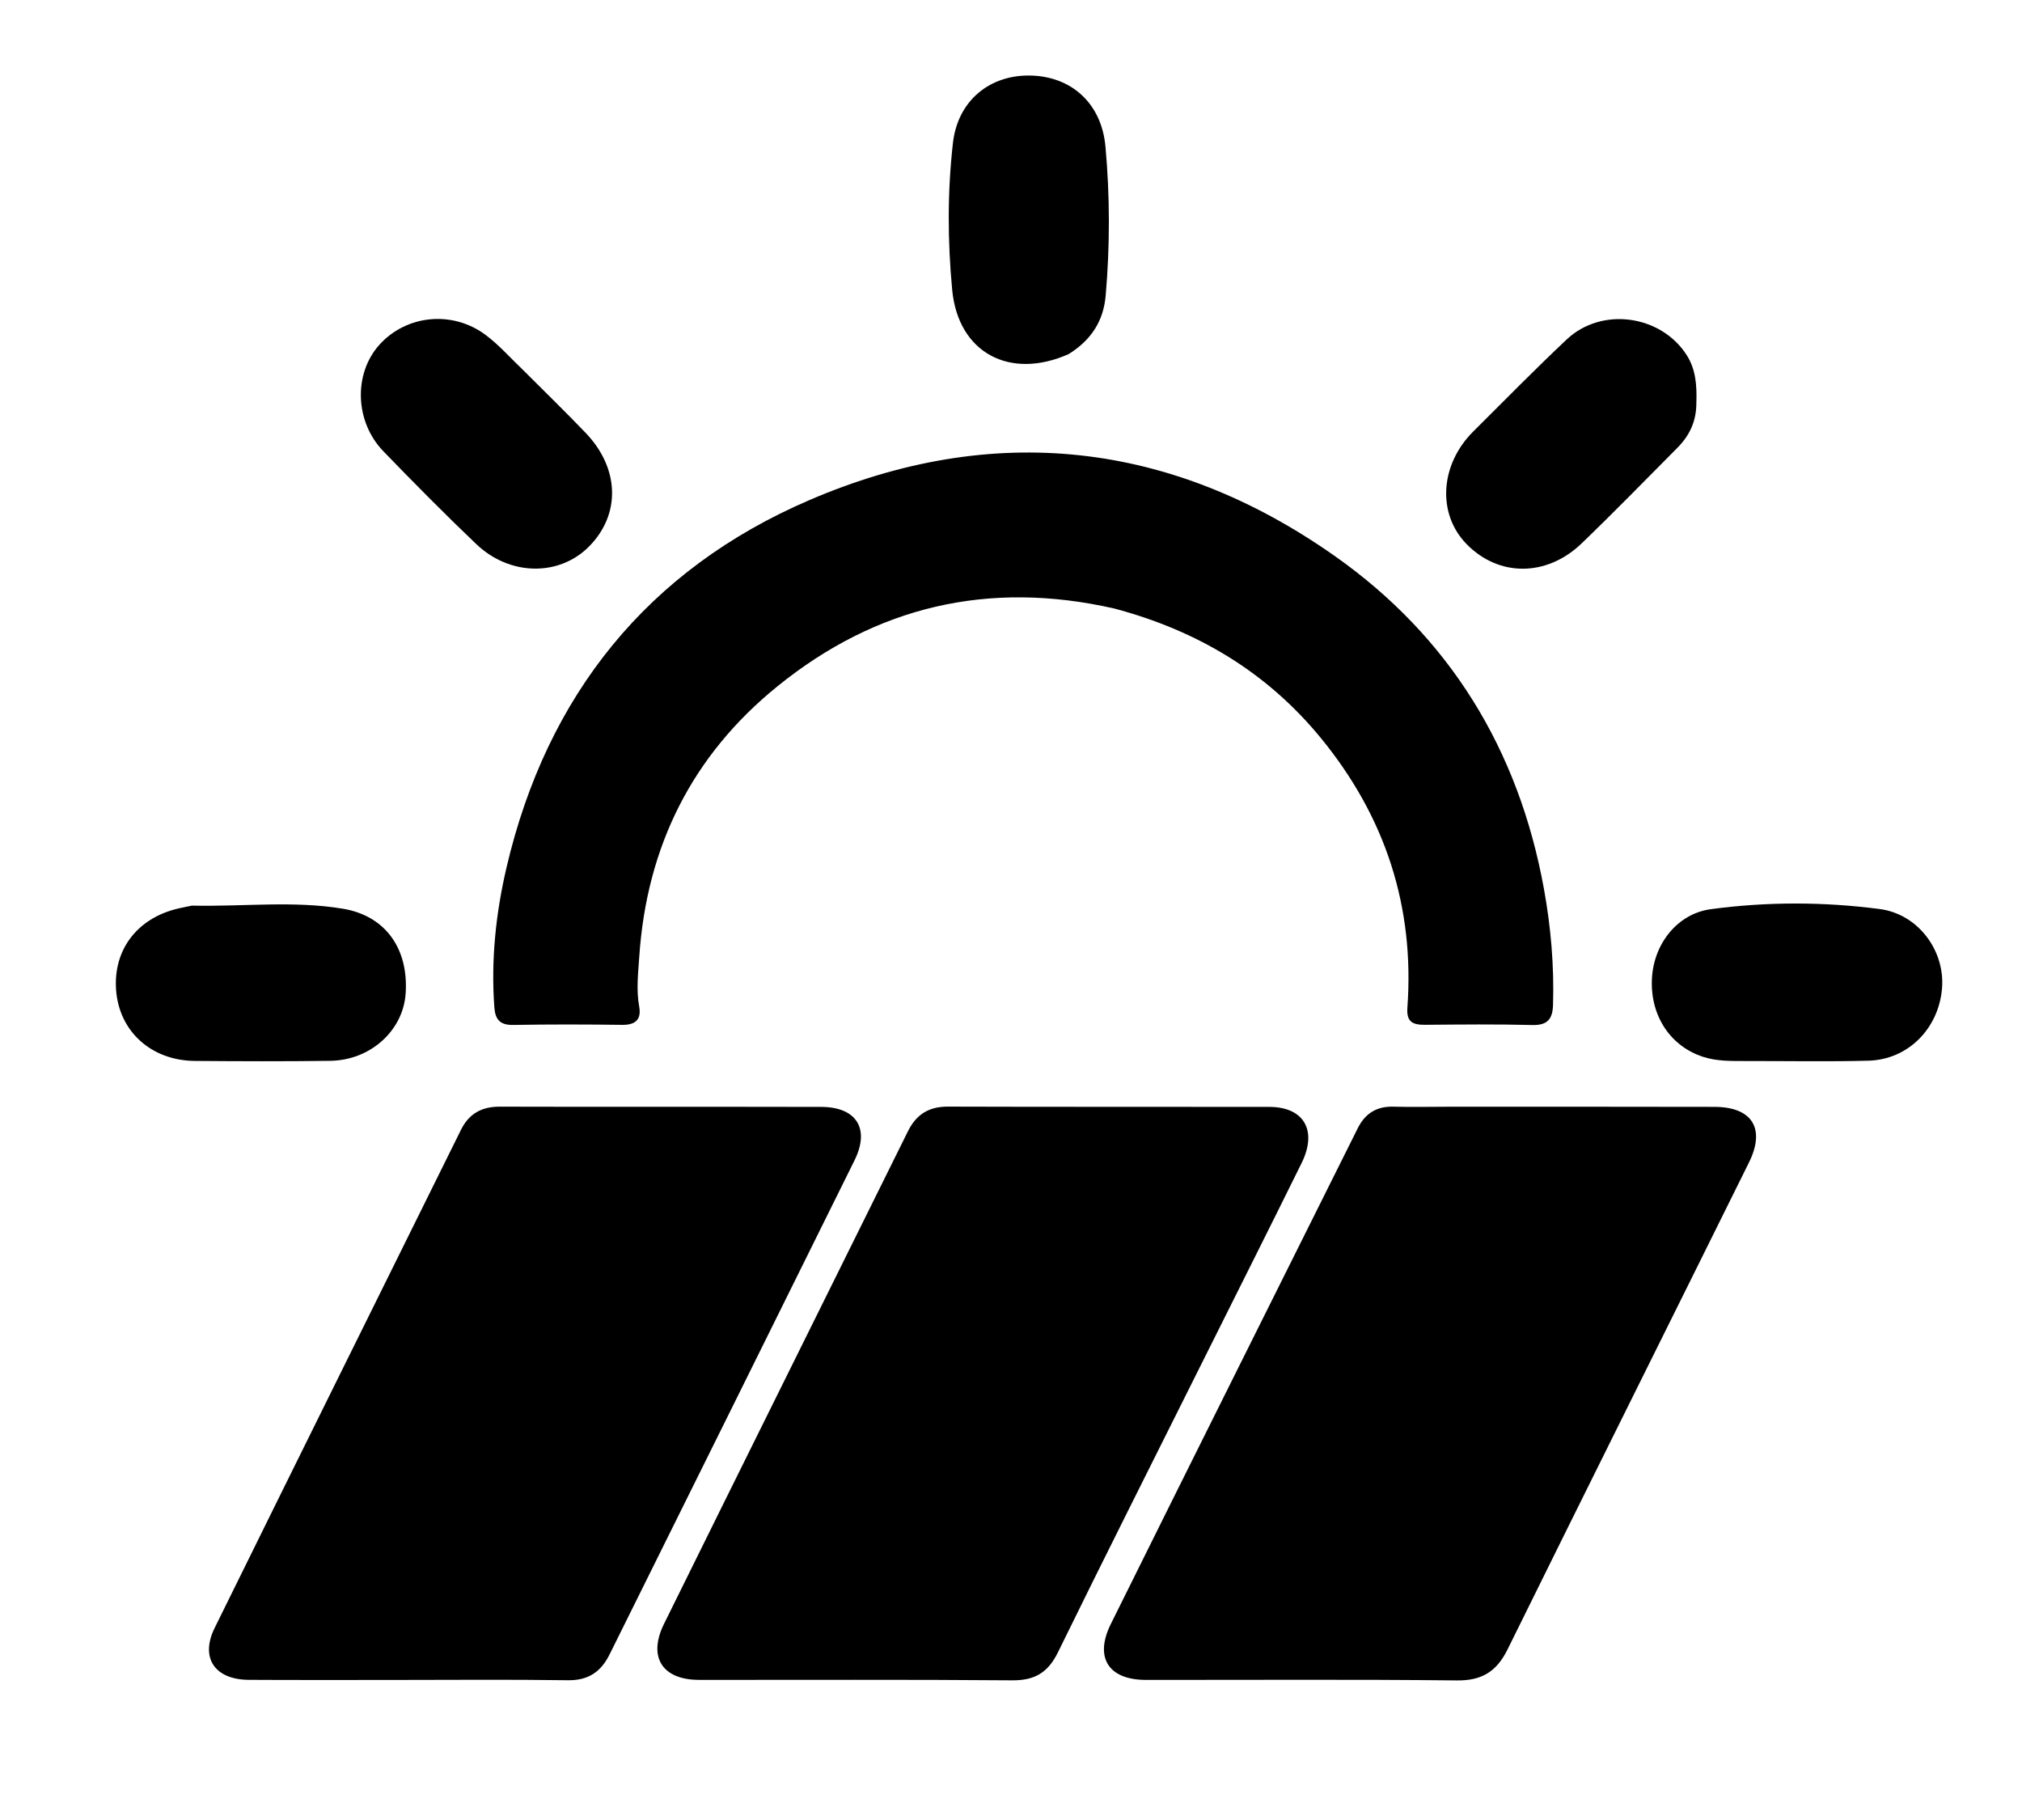
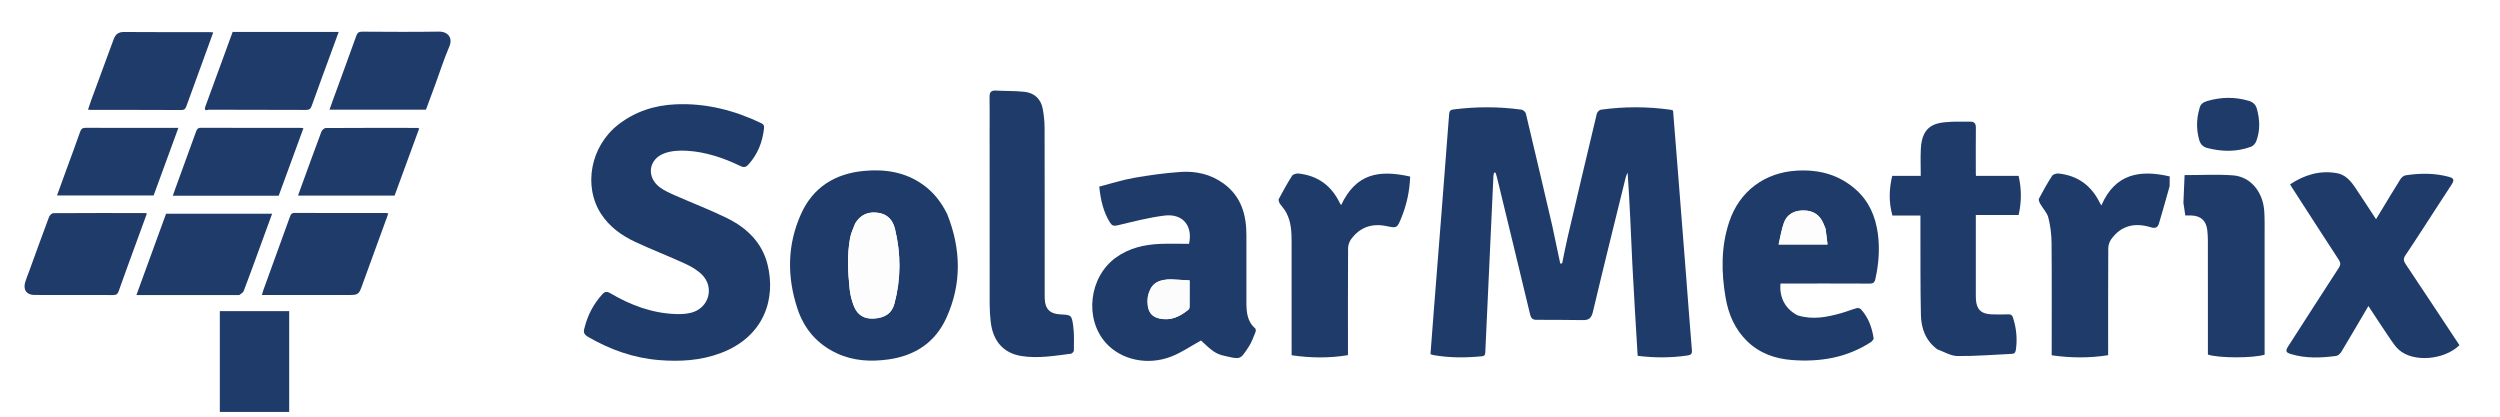
- <svg xmlns="http://www.w3.org/2000/svg" version="1.1" id="Layer_1" x="0px" y="0px" width="100%" viewBox="100 150 500 450" enable-background="new 0 0 704 688" xml:space="preserve">
-   <path fill="#000000" opacity="1" stroke="none" d=" M459.001,423.637   C480.99,423.645 502.48,423.626 523.969,423.675   C533.272,423.696 536.636,429.041 532.484,437.428   C512.612,477.566 492.613,517.642 472.796,557.808   C470.118,563.235 466.509,565.559 460.277,565.49   C434.626,565.206 408.97,565.39 383.316,565.359   C374.128,565.347 370.558,559.858 374.687,551.53   C394.956,510.646 415.368,469.833 435.726,428.993   C437.536,425.363 440.345,423.52 444.509,423.629   C449.17,423.752 453.837,423.645 459.001,423.637  z" />
-   <path fill="#000000" opacity="1" stroke="none" d=" M196,565.377   C184.173,565.372 172.846,565.411 161.52,565.345   C153.106,565.297 149.437,559.907 153.081,552.509   C173.313,511.43 193.672,470.413 213.979,429.37   C215.962,425.362 219.101,423.612 223.605,423.625   C250.089,423.702 276.574,423.622 303.058,423.684   C311.792,423.705 315.175,429.073 311.308,436.894   C291.164,477.638 270.934,518.339 250.738,559.057   C248.629,563.309 245.524,565.513 240.473,565.442   C225.818,565.236 211.158,565.374 196,565.377  z" />
-   <path fill="#000000" opacity="1" stroke="none" d=" M397.17,487.081   C385.186,511.104 373.26,534.742 361.617,558.519   C359.154,563.548 355.88,565.514 350.291,565.466   C324.472,565.249 298.649,565.385 272.828,565.354   C263.776,565.343 260.151,559.706 264.2,551.5   C284.244,510.882 304.416,470.328 324.503,429.732   C326.573,425.549 329.666,423.596 334.41,423.613   C360.897,423.707 387.385,423.631 413.872,423.683   C422.449,423.701 425.829,429.522 421.86,437.569   C413.758,453.997 405.514,470.356 397.17,487.081  z" />
-   <path fill="#000000" opacity="1" stroke="none" d=" M375.572,300.465   C344.416,293.378 316.667,299.937 292.279,319.665   C271.125,336.777 259.921,359.296 258.081,386.492   C257.8,390.645 257.307,394.732 258.062,398.894   C258.628,402.015 257.188,403.442 253.886,403.399   C244.892,403.283 235.893,403.256 226.9,403.42   C223.66,403.479 222.465,402.089 222.244,399.094   C221.381,387.387 222.606,375.804 225.256,364.474   C235.217,321.888 260.188,290.814 300.184,273.633   C345.453,254.187 389.461,258.963 429.927,287.384   C458.454,307.419 475.526,335.362 481.775,369.725   C483.5,379.214 484.331,388.818 484.031,398.496   C483.924,401.933 482.678,403.536 478.917,403.44   C470.093,403.214 461.259,403.31 452.43,403.384   C449.453,403.409 447.756,402.777 448.017,399.183   C449.836,374.116 442.534,351.904 426.645,332.509   C413.319,316.242 396.178,305.955 375.572,300.465  z" />
-   <path fill="#000000" opacity="1" stroke="none" d=" M364.27,237.542   C349.669,244.045 336.935,237.196 335.461,221.696   C334.315,209.633 334.269,197.421 335.642,185.343   C336.817,175.001 344.595,168.537 354.645,168.677   C364.981,168.822 372.393,175.601 373.358,186.234   C374.471,198.5 374.473,210.798 373.413,223.079   C372.878,229.292 369.891,234.047 364.27,237.542  z" />
-   <path fill="#000000" opacity="1" stroke="none" d=" M229.43,241.57   C234.738,246.887 239.88,251.874 244.833,257.043   C253.247,265.824 253.514,277.216 245.64,285.14   C238.268,292.559 226.09,292.455 217.776,284.533   C209.942,277.069 202.331,269.364 194.806,261.586   C187.717,254.26 187.392,242.387 193.813,235.25   C200.457,227.865 211.821,226.66 220.074,232.808   C223.386,235.274 226.16,238.462 229.43,241.57  z" />
-   <path fill="#000000" opacity="1" stroke="none" d=" M519.477,249.631   C519.481,254.288 517.703,257.78 514.787,260.717   C506.931,268.629 499.149,276.621 491.113,284.348   C482.402,292.724 470.516,292.645 462.598,284.469   C455.355,276.991 456.062,264.907 464.295,256.7   C471.956,249.064 479.543,241.346 487.413,233.93   C496.031,225.81 510.635,227.833 517.039,237.728   C519.329,241.269 519.623,245.195 519.477,249.631  z" />
-   <path fill="#000000" opacity="1" stroke="none" d=" M532.067,412.342   C528.089,412.34 524.622,412.423 521.206,411.328   C513.087,408.726 508.058,401.208 508.485,392.051   C508.886,383.429 514.742,375.919 523.052,374.798   C536.926,372.927 550.93,372.948 564.8,374.759   C574.355,376.007 581.01,385.093 580.221,394.408   C579.377,404.352 571.802,412.002 562.016,412.259   C552.202,412.516 542.376,412.333 532.067,412.342  z" />
-   <path fill="#000000" opacity="1" stroke="none" d=" M147.469,373.918   C160.213,374.197 172.571,372.647 184.793,374.683   C195.288,376.431 201.064,384.522 200.308,395.651   C199.685,404.816 191.618,412.157 181.652,412.293   C170.498,412.445 159.341,412.403 148.186,412.317   C137.408,412.233 129.475,405.028 128.711,394.829   C127.937,384.486 134.348,376.49 145.071,374.416   C145.724,374.29 146.369,374.121 147.469,373.918  z" />
+ <svg xmlns="http://www.w3.org/2000/svg" version="1.1" id="Layer_1" x="0px" y="0px" width="100%" viewBox="150 180 2400 400" enable-background="new 150 180 2400 400" xml:space="preserve">
+   <path fill="#1f3b69" opacity="0" stroke="none" d=" M1897,857   C1264.667,857 632.833,857 1,857   C1,571.667 1,286.334 1,1   C879.666,1 1758.333,1 2637,1   C2637,286.333 2637,571.666 2637,857   C2390.5,857 2144,857 1897,857  M1640.084,396.32   C1631.711,360.542 1623.378,324.754 1614.831,289.017   C1614.464,287.484 1612.243,285.501 1610.671,285.283   C1588.941,282.273 1567.175,282.305 1545.404,285.055   C1542.658,285.402 1541.405,286.377 1541.183,289.352   C1538.867,320.414 1536.428,351.468 1533.995,382.522   C1531.471,414.738 1528.906,446.95 1526.38,479.165   C1525.316,492.745 1524.308,506.328 1523.268,520.003   C1524.487,520.382 1525.406,520.785 1526.364,520.948   C1541.748,523.568 1557.184,523.557 1572.677,522.012   C1575.853,521.695 1575.807,519.811 1575.911,517.55   C1578.477,461.464 1581.063,405.379 1583.669,349.295   C1583.723,348.143 1584.052,347.003 1584.253,345.858   C1584.717,345.799 1585.182,345.741 1585.646,345.682   C1586.112,347.123 1586.675,348.541 1587.031,350.01   C1597.7,393.961 1608.392,437.907 1618.916,481.894   C1619.757,485.412 1621.226,487.014 1624.81,487.021   C1639.779,487.048 1654.749,487.073 1669.715,487.303   C1675.419,487.39 1677.803,485.233 1679.199,479.34   C1689.43,436.14 1700.154,393.058 1710.764,349.949   C1711.122,348.494 1711.93,347.15 1712.528,345.755   C1714.653,375.44 1715.632,404.694 1717.079,433.925   C1718.524,463.134 1720.438,492.319 1722.151,521.598   C1738.58,523.607 1754.318,523.593 1770.074,521.236   C1773.354,520.745 1774.51,519.723 1774.217,516.191   C1772.229,492.287 1770.495,468.363 1768.631,444.448   C1765.756,407.582 1762.849,370.718 1759.943,333.853   C1758.688,317.934 1757.402,302.017 1756.132,286.125   C1755.188,285.795 1754.591,285.472 1753.961,285.383   C1731.553,282.237 1709.124,282.19 1686.728,285.331   C1685.251,285.539 1683.274,287.746 1682.89,289.349   C1673.447,328.804 1664.152,368.294 1654.923,407.8   C1652.982,416.111 1651.401,424.506 1649.653,432.863   C1649.046,432.911 1648.438,432.959 1647.83,433.007   C1645.298,421.054 1642.766,409.102 1640.084,396.32  M711.009,495.42   C709.631,499.369 711.171,501.442 714.796,503.54   C735.835,515.716 758.278,523.688 782.506,525.669   C802.699,527.321 822.762,526.194 842.053,518.895   C884.019,503.017 895.037,466.338 886.764,433.631   C881.416,412.486 866.641,398.585 847.766,389.306   C831.837,381.475 815.173,375.147 798.919,367.965   C793.622,365.625 788.121,363.318 783.523,359.904   C770.169,349.99 772.495,332.55 788.216,327.017   C794.725,324.726 802.29,324.322 809.279,324.724   C827.428,325.77 844.472,331.522 860.75,339.372   C864.377,341.122 866.25,340.437 868.69,337.715   C877.47,327.919 881.939,316.407 883.442,303.47   C883.773,300.616 883.122,299.343 880.605,298.142   C854.654,285.766 827.485,278.864 798.591,280.152   C778.327,281.056 759.692,287.058 743.529,299.635   C716.974,320.299 709.581,358.72 727.21,385.615   C735.175,397.766 746.764,406.106 759.699,412.164   C775.488,419.56 791.807,425.817 807.654,433.097   C813.445,435.758 819.32,439.147 823.799,443.577   C836.197,455.841 830.624,475.678 813.743,480.158   C809.018,481.412 803.873,481.653 798.949,481.495   C776.1,480.76 755.376,472.951 735.914,461.512   C732.428,459.463 730.496,459.953 727.985,462.768   C719.727,472.025 714.061,482.583 711.009,495.42  M1220.975,427.457   C1195.487,445.932 1190.84,485.693 1211.447,508.985   C1225.927,525.352 1251.324,531.239 1274.396,522.301   C1284.29,518.469 1293.247,512.216 1302.956,506.882   C1313.268,516.613 1316.946,519.729 1325.337,521.589   C1340.759,525.007 1340.29,525.935 1348.905,512.671   C1351.67,508.415 1353.348,503.43 1355.306,498.689   C1355.711,497.707 1355.623,495.785 1354.965,495.213   C1347.025,488.307 1346.55,479.043 1346.55,469.589   C1346.55,448.433 1346.504,427.277 1346.562,406.121   C1346.616,386.2 1341.596,368.49 1324.597,356.161   C1312.359,347.285 1298.203,344.056 1283.496,345.054   C1268.447,346.076 1253.412,348.147 1238.547,350.761   C1227.338,352.731 1216.407,356.282 1205.286,359.147   C1206.589,371.937 1209.178,383.299 1215.555,393.592   C1217.401,396.573 1219.145,397.196 1222.789,396.336   C1237.798,392.794 1252.818,388.774 1268.075,386.945   C1285.737,384.827 1295.258,397.053 1291.466,414.088   C1281.85,414.088 1272.345,413.71 1262.882,414.176   C1248.073,414.905 1233.911,418.183 1220.975,427.457  M1059.188,385.371   C1053.785,374.257 1046.417,364.723 1036.335,357.469   C1019.198,345.138 999.724,342.151 979.314,344.079   C951.715,346.686 930.587,359.698 919.023,385.348   C905.64,415.036 905.436,445.742 915.583,476.413   C922.038,495.923 934.653,510.512 953.535,519.246   C969.336,526.556 985.928,527.399 1002.88,525.047   C1028.311,521.519 1047.712,508.784 1058.416,485.4   C1073.38,452.711 1072.727,419.307 1059.188,385.371  M1875.289,482.519   C1863.94,476.695 1857.971,465.564 1859.279,452.17   C1861.036,452.17 1862.838,452.17 1864.639,452.17   C1891.289,452.17 1917.938,452.113 1944.587,452.242   C1947.931,452.258 1949.501,451.601 1950.324,447.969   C1953.635,433.354 1954.72,418.599 1952.667,403.822   C1950.439,387.792 1944.265,373.365 1931.94,362.282   C1915.816,347.784 1896.723,342.633 1875.27,343.787   C1844.203,345.457 1819.801,363.534 1810.013,393.076   C1802.111,416.93 1802.38,441.196 1806.551,465.613   C1809.302,481.718 1815.479,496.18 1827.464,507.75   C1839.434,519.305 1854.285,524.411 1870.34,525.631   C1897.127,527.665 1922.764,523.485 1945.814,508.566   C1947.111,507.727 1948.843,505.851 1948.671,504.715   C1947.104,494.369 1943.657,484.717 1936.448,476.843   C1935.642,475.962 1933.591,475.483 1932.4,475.819   C1927.292,477.262 1922.35,479.294 1917.239,480.718   C1903.67,484.498 1890.002,487.227 1875.289,482.519  M2488.62,380.126   C2493.604,372.454 2498.605,364.794 2503.566,357.107   C2506.396,352.722 2505.735,351.082 2500.86,349.754   C2487.105,346.009 2473.194,346.15 2459.269,348.334   C2457.5,348.611 2455.486,350.325 2454.474,351.932   C2447.921,362.346 2441.615,372.915 2435.227,383.432   C2433.893,385.629 2432.555,387.823 2430.979,390.412   C2424.015,379.817 2417.61,369.907 2411.027,360.117   C2406.681,353.654 2401.552,347.675 2393.479,346.243   C2377.125,343.342 2362.362,347.782 2348.492,356.964   C2349.108,358.017 2349.485,358.721 2349.916,359.39   C2364.976,382.73 2379.971,406.113 2395.191,429.348   C2397.16,432.354 2397.078,434.306 2395.173,437.235   C2378.939,462.192 2362.875,487.259 2346.77,512.299   C2343.749,516.997 2344.242,518.399 2349.666,520.008   C2363.863,524.219 2378.304,523.606 2392.723,521.702   C2394.579,521.457 2396.701,519.404 2397.77,517.629   C2406.431,503.249 2414.87,488.735 2423.652,473.793   C2430.8,484.606 2437.678,495.182 2444.757,505.621   C2447.17,509.18 2449.695,512.832 2452.848,515.692   C2466.52,528.087 2496.229,525.807 2511.081,511.39   C2493.919,485.481 2476.792,459.517 2459.502,433.663   C2457.42,430.55 2456.919,428.44 2459.256,424.987   C2469.136,410.388 2478.586,395.497 2488.62,380.126  M2010.022,515.523   C2016.391,517.728 2022.74,521.724 2029.132,521.793   C2046.549,521.982 2063.984,520.504 2081.413,519.705   C2084.073,519.583 2084.899,518.211 2085.267,515.616   C2086.744,505.187 2085.695,495.075 2082.527,485.068   C2081.732,482.557 2080.62,481.68 2078.006,481.768   C2072.516,481.954 2067.006,481.991 2061.52,481.747   C2051.763,481.313 2047.365,476.796 2046.867,467.097   C2046.807,465.934 2046.78,464.767 2046.78,463.601   C2046.775,438.949 2046.776,414.296 2046.775,389.643   C2046.775,388.543 2046.775,387.443 2046.775,386.415   C2060.755,386.415 2074.194,386.415 2087.87,386.415   C2090.759,373.888 2090.758,361.309 2087.855,348.833   C2073.952,348.833 2060.531,348.833 2046.907,348.833   C2046.855,347.789 2046.782,346.986 2046.782,346.183   C2046.774,331.691 2046.682,317.198 2046.833,302.708   C2046.878,298.446 2045.358,296.624 2041.01,296.778   C2035.187,296.985 2029.339,296.599 2023.526,296.907   C2018.742,297.16 2013.793,297.406 2009.265,298.791   C1997.684,302.334 1994.586,311.981 1994.018,322.63   C1993.553,331.343 1993.923,340.1 1993.923,348.856   C1984.157,348.856 1975.391,348.856 1966.531,348.856   C1963.472,361.556 1963.127,373.982 1966.705,386.923   C1975.682,386.923 1984.554,386.923 1993.612,386.923   C1993.612,392.449 1993.595,397.441 1993.614,402.432   C1993.714,429.082 1993.476,455.739 1994.078,482.377   C1994.367,495.203 1998.508,506.919 2010.022,515.523  M1100.03,305.5   C1100.03,360.962 1100,416.424 1100.077,471.886   C1100.085,477.697 1100.431,483.543 1101.125,489.312   C1103.373,507.982 1113.759,519.203 1130.893,521.837   C1146.769,524.278 1162.419,521.564 1178.081,519.569   C1179.188,519.428 1180.922,517.555 1180.927,516.48   C1180.967,508.523 1181.362,500.461 1180.255,492.629   C1178.79,482.27 1178.246,482.347 1167.861,481.799   C1157.936,481.275 1153.342,476.675 1152.953,466.824   C1152.874,464.828 1152.893,462.828 1152.893,460.829   C1152.89,408.199 1152.948,355.568 1152.814,302.937   C1152.798,296.818 1152.138,290.626 1151.048,284.599   C1149.306,274.976 1143.032,269.2 1133.477,268.146   C1124.413,267.146 1115.21,267.463 1106.083,266.943   C1101.478,266.681 1099.885,268.528 1099.968,273.023   C1100.161,283.512 1100.03,294.007 1100.03,305.5  M2232.899,358.218   C2232.899,355.269 2232.899,352.32 2232.899,349.361   C2204.481,342.736 2180.468,346.606 2167.32,377.246   C2166.476,375.829 2166.113,375.306 2165.837,374.741   C2157.769,358.207 2144.695,348.584 2126.352,346.578   C2124.292,346.353 2121.025,347.273 2120.041,348.784   C2115.452,355.835 2111.322,363.203 2107.416,370.661   C2106.799,371.839 2107.825,374.248 2108.677,375.757   C2111.185,380.194 2115.197,384.156 2116.4,388.87   C2118.39,396.671 2119.42,404.908 2119.495,412.974   C2119.812,447.109 2119.627,481.249 2119.626,515.387   C2119.626,517.171 2119.626,518.955 2119.626,521.068   C2137.895,523.704 2155.698,523.865 2173.822,520.978   C2173.822,518.766 2173.823,516.951 2173.823,515.136   C2173.822,482.83 2173.749,450.523 2173.946,418.218   C2173.963,415.328 2175.09,411.994 2176.78,409.641   C2186.449,396.174 2199.786,393.574 2214.844,398.206   C2219.353,399.593 2221.491,398.233 2222.627,394.432   C2226.133,382.696 2229.433,370.899 2232.899,358.218  M1378.762,375.534   C1380.867,378.495 1383.35,381.26 1385.004,384.454   C1389.415,392.974 1389.934,402.319 1389.94,411.689   C1389.96,446.185 1389.947,480.68 1389.947,515.176   C1389.947,516.989 1389.947,518.803 1389.947,521.032   C1408.156,523.707 1426.033,523.926 1444.04,520.944   C1444.04,518.635 1444.04,516.977 1444.04,515.319   C1444.04,482.99 1443.968,450.66 1444.163,418.332   C1444.18,415.441 1445.278,412.087 1446.98,409.756   C1455.505,398.075 1466.989,394.114 1481.201,397.092   C1491.074,399.161 1491.235,398.885 1495.106,389.542   C1500.425,376.705 1503.293,363.336 1503.75,349.501   C1473.674,342.749 1451.688,346.618 1437.476,376.936   C1436.994,376.174 1436.503,375.544 1436.165,374.84   C1428.171,358.225 1415.074,348.634 1396.729,346.599   C1394.656,346.369 1391.349,347.258 1390.383,348.763   C1385.75,355.984 1381.647,363.552 1377.586,371.121   C1377.085,372.054 1377.958,373.725 1378.762,375.534  M2246.101,375.203   C2246.699,379.063 2247.297,382.923 2247.906,386.856   C2250.306,386.856 2251.964,386.814 2253.62,386.863   C2262.645,387.133 2267.823,391.711 2268.959,400.674   C2269.397,404.134 2269.555,407.649 2269.559,411.14   C2269.601,445.795 2269.585,480.45 2269.585,515.105   C2269.585,516.908 2269.585,518.711 2269.585,520.383   C2279.805,523.879 2312.76,523.928 2324.03,520.501   C2324.03,518.777 2324.03,516.963 2324.03,515.148   C2324.03,479.327 2324.044,443.505 2324.019,407.684   C2324.013,399.522 2324.2,391.341 2323.73,383.201   C2322.634,364.211 2310.554,349.549 2293.531,348.327   C2278.5,347.248 2263.332,348.101 2247.206,348.101   C2246.783,357.731 2246.419,365.997 2246.101,375.203  M380.118,463.286   C381.447,461.952 383.396,460.855 384.008,459.248   C389.331,445.275 394.423,431.214 399.564,417.172   C403.436,406.599 407.279,396.016 411.231,385.171   C376.996,385.171 343.257,385.171 309.427,385.171   C299.958,411.134 290.547,436.94 280.937,463.287   C314.278,463.287 346.734,463.287 380.118,463.286  M346.853,283.119   C345.763,287.37 349.292,285.317 350.4,285.322   C381.523,285.462 412.647,285.378 443.77,285.518   C447.035,285.533 448.25,284.419 449.3,281.466   C455.477,264.097 461.901,246.816 468.241,229.505   C470.502,223.332 472.761,217.159 475.141,210.657   C440.816,210.657 407.113,210.657 373.348,210.657   C364.547,234.669 355.803,258.525 346.853,283.119  M434.5,463.169   C451.665,463.17 468.829,463.143 485.994,463.185   C493.165,463.203 494.577,462.356 497.026,455.661   C503.475,438.029 509.881,420.381 516.304,402.739   C518.435,396.889 520.566,391.039 522.804,384.895   C521.572,384.698 520.944,384.511 520.316,384.51   C491.153,384.492 461.99,384.55 432.828,384.402   C429.595,384.385 429.008,386.231 428.202,388.458   C419.718,411.892 411.21,435.317 402.728,458.752   C402.253,460.064 401.938,461.434 401.435,463.169   C412.524,463.169 423.012,463.169 434.5,463.169  M277.181,422.734   C281.784,410.171 286.388,397.609 290.991,385.048   C290.214,384.746 289.924,384.535 289.634,384.535   C260.156,384.508 230.678,384.446 201.202,384.645   C199.787,384.654 197.672,386.706 197.089,388.259   C190.556,405.669 184.261,423.168 177.897,440.642   C176.647,444.075 175.154,447.438 174.159,450.943   C172.034,458.424 175.57,463.155 183.122,463.161   C208.27,463.181 233.418,463.117 258.565,463.238   C261.526,463.252 262.926,462.388 263.917,459.549   C268.131,447.48 272.598,435.5 277.181,422.734  M568.033,260.551   C572.432,248.535 576.362,236.318 581.392,224.573   C584.782,216.658 580.344,210.205 571.242,210.35   C546.749,210.741 522.246,210.551 497.747,210.404   C494.53,210.385 493.108,211.444 492.05,214.393   C484.754,234.725 477.288,254.996 469.886,275.29   C468.722,278.48 467.605,281.687 466.328,285.273   C497.626,285.273 528.197,285.273 558.923,285.273   C561.93,277.176 564.878,269.241 568.033,260.551  M237.272,276.839   C236.367,279.568 235.463,282.298 234.485,285.248   C235.84,285.382 236.491,285.503 237.142,285.503   C266.128,285.513 295.115,285.442 324.101,285.612   C327.484,285.632 328.212,283.949 329.116,281.444   C336.053,262.229 343.087,243.048 350.083,223.854   C351.603,219.685 353.094,215.504 354.702,211.039   C352.921,210.943 351.768,210.827 350.616,210.827   C323.462,210.817 296.306,210.949 269.154,210.712   C263.694,210.664 260.868,212.87 259.118,217.676   C252.015,237.185 244.806,256.655 237.272,276.839  M347.5,367.878   C370.798,367.878 394.096,367.878 417.56,367.878   C425.489,346.238 433.355,324.768 441.298,303.087   C440.179,302.932 439.533,302.765 438.887,302.765   C406.922,302.75 374.957,302.803 342.992,302.662   C339.952,302.649 339.056,303.991 338.188,306.4   C331.487,325 324.689,343.565 317.925,362.142   C317.272,363.937 316.649,365.743 315.893,367.878   C326.53,367.878 336.515,367.878 347.5,367.878  M361.022,500.5   C361.022,525.424 361.022,550.347 361.022,575.45   C383.53,575.45 405.568,575.45 427.619,575.45   C427.619,542.977 427.619,510.787 427.619,478.667   C405.264,478.667 383.239,478.667 361.022,478.667   C361.022,485.861 361.022,492.681 361.022,500.5  M285.5,302.748   C267.854,302.748 250.207,302.831 232.562,302.671   C229.408,302.642 227.969,303.509 226.902,306.584   C222.604,318.982 217.959,331.259 213.46,343.588   C210.569,351.508 207.709,359.439 204.734,367.645   C235.995,367.645 266.719,367.645 297.489,367.645   C305.394,346.051 313.228,324.647 321.244,302.748   C309.114,302.748 297.807,302.748 285.5,302.748  M438.512,360.944   C437.723,363.166 436.934,365.389 436.08,367.796   C467.343,367.796 497.954,367.796 528.804,367.796   C536.667,346.332 544.532,324.865 552.439,303.284   C551.504,303.027 551.045,302.791 550.587,302.79   C521.299,302.764 492.011,302.706 462.724,302.904   C461.282,302.914 459.112,304.902 458.535,306.439   C451.825,324.317 445.356,342.286 438.512,360.944  M2261.247,284.912   C2258.484,294.59 2258.509,304.24 2261.133,313.976   C2262.283,318.247 2264.624,320.928 2268.888,322.044   C2283.069,325.756 2297.198,325.958 2311.058,320.851   C2313.132,320.086 2315.23,317.637 2316.039,315.486   C2319.858,305.335 2319.486,295.008 2316.642,284.603   C2315.448,280.236 2312.862,277.997 2308.681,276.762   C2295.353,272.826 2282.1,273.109 2268.848,277.01   C2265.153,278.097 2262.182,279.953 2261.247,284.912  z" />
+   <path fill="#1f3b69" opacity="1" stroke="none" d=" M1640.159,396.735   C1642.766,409.102 1645.298,421.054 1647.83,433.007   C1648.438,432.959 1649.046,432.911 1649.653,432.863   C1651.401,424.506 1652.982,416.111 1654.923,407.8   C1664.152,368.294 1673.447,328.804 1682.89,289.349   C1683.274,287.746 1685.251,285.539 1686.728,285.331   C1709.124,282.19 1731.553,282.237 1753.961,285.383   C1754.591,285.472 1755.188,285.795 1756.132,286.125   C1757.402,302.017 1758.688,317.934 1759.943,333.853   C1762.849,370.718 1765.756,407.582 1768.631,444.448   C1770.495,468.363 1772.229,492.287 1774.217,516.191   C1774.51,519.723 1773.354,520.745 1770.074,521.236   C1754.318,523.593 1738.58,523.607 1722.151,521.598   C1720.438,492.319 1718.524,463.134 1717.079,433.925   C1715.632,404.694 1714.653,375.44 1712.528,345.755   C1711.93,347.15 1711.122,348.494 1710.764,349.949   C1700.154,393.058 1689.43,436.14 1679.199,479.34   C1677.803,485.233 1675.419,487.39 1669.715,487.303   C1654.749,487.073 1639.779,487.048 1624.81,487.021   C1621.226,487.014 1619.757,485.412 1618.916,481.894   C1608.392,437.907 1597.7,393.961 1587.031,350.01   C1586.675,348.541 1586.112,347.123 1585.646,345.682   C1585.182,345.741 1584.717,345.799 1584.253,345.858   C1584.052,347.003 1583.723,348.143 1583.669,349.295   C1581.063,405.379 1578.477,461.464 1575.911,517.55   C1575.807,519.811 1575.853,521.695 1572.677,522.012   C1557.184,523.557 1541.748,523.568 1526.364,520.948   C1525.406,520.785 1524.487,520.382 1523.268,520.003   C1524.308,506.328 1525.316,492.745 1526.38,479.165   C1528.906,446.95 1531.471,414.738 1533.995,382.522   C1536.428,351.468 1538.867,320.414 1541.183,289.352   C1541.405,286.377 1542.658,285.402 1545.404,285.055   C1567.175,282.305 1588.941,282.273 1610.671,285.283   C1612.243,285.501 1614.464,287.484 1614.831,289.017   C1623.378,324.754 1631.711,360.542 1640.159,396.735  z" />
+   <path fill="#1f3b69" opacity="1" stroke="none" d=" M711.065,495.02   C714.061,482.583 719.727,472.025 727.985,462.768   C730.496,459.953 732.428,459.463 735.914,461.512   C755.376,472.951 776.1,480.76 798.949,481.495   C803.873,481.653 809.018,481.412 813.743,480.158   C830.624,475.678 836.197,455.841 823.799,443.577   C819.32,439.147 813.445,435.758 807.654,433.097   C791.807,425.817 775.488,419.56 759.699,412.164   C746.764,406.106 735.175,397.766 727.21,385.615   C709.581,358.72 716.974,320.299 743.529,299.635   C759.692,287.058 778.327,281.056 798.591,280.152   C827.485,278.864 854.654,285.766 880.605,298.142   C883.122,299.343 883.773,300.616 883.442,303.47   C881.939,316.407 877.47,327.919 868.69,337.715   C866.25,340.437 864.377,341.122 860.75,339.372   C844.472,331.522 827.428,325.77 809.279,324.724   C802.29,324.322 794.725,324.726 788.216,327.017   C772.495,332.55 770.169,349.99 783.523,359.904   C788.121,363.318 793.622,365.625 798.919,367.965   C815.173,375.147 831.837,381.475 847.766,389.306   C866.641,398.585 881.416,412.486 886.764,433.631   C895.037,466.338 884.019,503.017 842.053,518.895   C822.762,526.194 802.699,527.321 782.506,525.669   C758.278,523.688 735.835,515.716 714.796,503.54   C711.171,501.442 709.631,499.369 711.065,495.02  z" />
+   <path fill="#1f3b69" opacity="1" stroke="none" d=" M1221.267,427.245   C1233.911,418.183 1248.073,414.905 1262.882,414.176   C1272.345,413.71 1281.85,414.088 1291.466,414.088   C1295.258,397.053 1285.737,384.827 1268.075,386.945   C1252.818,388.774 1237.798,392.794 1222.789,396.336   C1219.145,397.196 1217.401,396.573 1215.555,393.592   C1209.178,383.299 1206.589,371.937 1205.286,359.147   C1216.407,356.282 1227.338,352.731 1238.547,350.761   C1253.412,348.147 1268.447,346.076 1283.496,345.054   C1298.203,344.056 1312.359,347.285 1324.597,356.161   C1341.596,368.49 1346.616,386.2 1346.562,406.121   C1346.504,427.277 1346.55,448.433 1346.55,469.589   C1346.55,479.043 1347.025,488.307 1354.965,495.213   C1355.623,495.785 1355.711,497.707 1355.306,498.689   C1353.348,503.43 1351.67,508.415 1348.905,512.671   C1340.29,525.935 1340.759,525.007 1325.337,521.589   C1316.946,519.729 1313.268,516.613 1302.956,506.882   C1293.247,512.216 1284.29,518.469 1274.396,522.301   C1251.324,531.239 1225.927,525.352 1211.447,508.985   C1190.84,485.693 1195.487,445.932 1221.267,427.245  M1251.828,465.399   C1250.649,477.524 1254.299,483.954 1263.416,485.856   C1274.171,488.099 1282.889,483.772 1290.886,477.264   C1291.522,476.745 1291.945,475.593 1291.953,474.731   C1292.031,466.294 1292,457.855 1292,449.163   C1286.361,448.848 1281.093,448.529 1275.822,448.273   C1274.165,448.193 1272.494,448.192 1270.84,448.308   C1259.745,449.088 1254.077,453.978 1251.828,465.399  z" />
+   <path fill="#1f3b69" opacity="1" stroke="none" d=" M1059.382,385.696   C1072.727,419.307 1073.38,452.711 1058.416,485.4   C1047.712,508.784 1028.311,521.519 1002.88,525.047   C985.928,527.399 969.336,526.556 953.535,519.246   C934.653,510.512 922.038,495.923 915.583,476.413   C905.436,445.742 905.64,415.036 919.023,385.348   C930.587,359.698 951.715,346.686 979.314,344.079   C999.724,342.151 1019.198,345.138 1036.335,357.469   C1046.417,364.723 1053.785,374.257 1059.382,385.696  M970.954,394.55   C969.322,399.051 967.047,403.431 966.175,408.074   C963.102,424.425 963.975,440.928 965.651,457.344   C966.217,462.89 967.632,468.517 969.676,473.707   C973.164,482.564 979.71,486.308 988.825,485.796   C999.577,485.191 1006.156,480.866 1008.656,471.462   C1014.975,447.698 1014.977,423.779 1009.2,399.881   C1007.137,391.347 1002.14,385.648 993.113,384.317   C983.885,382.957 976.372,385.715 970.954,394.55  z" />
+   <path fill="#1f3b69" opacity="1" stroke="none" d=" M1875.639,482.695   C1890.002,487.227 1903.67,484.498 1917.239,480.718   C1922.35,479.294 1927.292,477.262 1932.4,475.819   C1933.591,475.483 1935.642,475.962 1936.448,476.843   C1943.657,484.717 1947.104,494.369 1948.671,504.715   C1948.843,505.851 1947.111,507.727 1945.814,508.566   C1922.764,523.485 1897.127,527.665 1870.34,525.631   C1854.285,524.411 1839.434,519.305 1827.464,507.75   C1815.479,496.18 1809.302,481.718 1806.551,465.613   C1802.38,441.196 1802.111,416.93 1810.013,393.076   C1819.801,363.534 1844.203,345.457 1875.27,343.787   C1896.723,342.633 1915.816,347.784 1931.94,362.282   C1944.265,373.365 1950.439,387.792 1952.667,403.822   C1954.72,418.599 1953.635,433.354 1950.324,447.969   C1949.501,451.601 1947.931,452.258 1944.587,452.242   C1917.938,452.113 1891.289,452.17 1864.639,452.17   C1862.838,452.17 1861.036,452.17 1859.279,452.17   C1857.971,465.564 1863.94,476.695 1875.639,482.695  M1902.429,399.277   C1901.292,396.702 1900.378,393.998 1898.976,391.577   C1894.642,384.093 1887.68,381.684 1879.481,382.115   C1871.421,382.538 1865.243,386.394 1862.542,393.946   C1860.191,400.519 1859.161,407.565 1857.478,414.693   C1873.696,414.693 1888.757,414.693 1904.42,414.693   C1903.83,409.561 1903.283,404.801 1902.429,399.277  z" />
+   <path fill="#1f3b69" opacity="1" stroke="none" d=" M2488.406,380.42   C2478.586,395.497 2469.136,410.388 2459.256,424.987   C2456.919,428.44 2457.42,430.55 2459.502,433.663   C2476.792,459.517 2493.919,485.481 2511.081,511.39   C2496.229,525.807 2466.52,528.087 2452.848,515.692   C2449.695,512.832 2447.17,509.18 2444.757,505.621   C2437.678,495.182 2430.8,484.606 2423.652,473.793   C2414.87,488.735 2406.431,503.249 2397.77,517.629   C2396.701,519.404 2394.579,521.457 2392.723,521.702   C2378.304,523.606 2363.863,524.219 2349.666,520.008   C2344.242,518.399 2343.749,516.997 2346.77,512.299   C2362.875,487.259 2378.939,462.192 2395.173,437.235   C2397.078,434.306 2397.16,432.354 2395.191,429.348   C2379.971,406.113 2364.976,382.73 2349.916,359.39   C2349.485,358.721 2349.108,358.017 2348.492,356.964   C2362.362,347.782 2377.125,343.342 2393.479,346.243   C2401.552,347.675 2406.681,353.654 2411.027,360.117   C2417.61,369.907 2424.015,379.817 2430.979,390.412   C2432.555,387.823 2433.893,385.629 2435.227,383.432   C2441.615,372.915 2447.921,362.346 2454.474,351.932   C2455.486,350.325 2457.5,348.611 2459.269,348.334   C2473.194,346.15 2487.105,346.009 2500.86,349.754   C2505.735,351.082 2506.396,352.722 2503.566,357.107   C2498.605,364.794 2493.604,372.454 2488.406,380.42  z" />
+   <path fill="#1f3b69" opacity="1" stroke="none" d=" M2009.737,515.302   C1998.508,506.919 1994.367,495.203 1994.078,482.377   C1993.476,455.739 1993.714,429.082 1993.614,402.432   C1993.595,397.441 1993.612,392.449 1993.612,386.923   C1984.554,386.923 1975.682,386.923 1966.705,386.923   C1963.127,373.982 1963.472,361.556 1966.531,348.856   C1975.391,348.856 1984.157,348.856 1993.923,348.856   C1993.923,340.1 1993.553,331.343 1994.018,322.63   C1994.586,311.981 1997.684,302.334 2009.265,298.791   C2013.793,297.406 2018.742,297.16 2023.526,296.907   C2029.339,296.599 2035.187,296.985 2041.01,296.778   C2045.358,296.624 2046.878,298.446 2046.833,302.708   C2046.682,317.198 2046.774,331.691 2046.782,346.183   C2046.782,346.986 2046.855,347.789 2046.907,348.833   C2060.531,348.833 2073.952,348.833 2087.855,348.833   C2090.758,361.309 2090.759,373.888 2087.87,386.415   C2074.194,386.415 2060.755,386.415 2046.775,386.415   C2046.775,387.443 2046.775,388.543 2046.775,389.643   C2046.776,414.296 2046.775,438.949 2046.78,463.601   C2046.78,464.767 2046.807,465.934 2046.867,467.097   C2047.365,476.796 2051.763,481.313 2061.52,481.747   C2067.006,481.991 2072.516,481.954 2078.006,481.768   C2080.62,481.68 2081.732,482.557 2082.527,485.068   C2085.695,495.075 2086.744,505.187 2085.267,515.616   C2084.899,518.211 2084.073,519.583 2081.413,519.705   C2063.984,520.504 2046.549,521.982 2029.132,521.793   C2022.74,521.724 2016.391,517.728 2009.737,515.302  z" />
+   <path fill="#1f3b69" opacity="1" stroke="none" d=" M1100.03,305   C1100.03,294.007 1100.161,283.512 1099.968,273.023   C1099.885,268.528 1101.478,266.681 1106.083,266.943   C1115.21,267.463 1124.413,267.146 1133.477,268.146   C1143.032,269.2 1149.306,274.976 1151.048,284.599   C1152.138,290.626 1152.798,296.818 1152.814,302.937   C1152.948,355.568 1152.89,408.199 1152.893,460.829   C1152.893,462.828 1152.874,464.828 1152.953,466.824   C1153.342,476.675 1157.936,481.275 1167.861,481.799   C1178.246,482.347 1178.79,482.27 1180.255,492.629   C1181.362,500.461 1180.967,508.523 1180.927,516.48   C1180.922,517.555 1179.188,519.428 1178.081,519.569   C1162.419,521.564 1146.769,524.278 1130.893,521.837   C1113.759,519.203 1103.373,507.982 1101.125,489.312   C1100.431,483.543 1100.085,477.697 1100.077,471.886   C1100,416.424 1100.03,360.962 1100.03,305  z" />
+   <path fill="#1f3b69" opacity="1" stroke="none" d=" M2232.855,358.672   C2229.433,370.899 2226.133,382.696 2222.627,394.432   C2221.491,398.233 2219.353,399.593 2214.844,398.206   C2199.786,393.574 2186.449,396.174 2176.78,409.641   C2175.09,411.994 2173.963,415.328 2173.946,418.218   C2173.749,450.523 2173.822,482.83 2173.823,515.136   C2173.823,516.951 2173.822,518.766 2173.822,520.978   C2155.698,523.865 2137.895,523.704 2119.626,521.068   C2119.626,518.955 2119.626,517.171 2119.626,515.387   C2119.627,481.249 2119.812,447.109 2119.495,412.974   C2119.42,404.908 2118.39,396.671 2116.4,388.87   C2115.197,384.156 2111.185,380.194 2108.677,375.757   C2107.825,374.248 2106.799,371.839 2107.416,370.661   C2111.322,363.203 2115.452,355.835 2120.041,348.784   C2121.025,347.273 2124.292,346.353 2126.352,346.578   C2144.695,348.584 2157.769,358.207 2165.837,374.741   C2166.113,375.306 2166.476,375.829 2167.32,377.246   C2180.468,346.606 2204.481,342.736 2232.899,349.361   C2232.899,352.32 2232.899,355.269 2232.855,358.672  z" />
+   <path fill="#1f3b69" opacity="1" stroke="none" d=" M1378.478,375.294   C1377.958,373.725 1377.085,372.054 1377.586,371.121   C1381.647,363.552 1385.75,355.984 1390.383,348.763   C1391.349,347.258 1394.656,346.369 1396.729,346.599   C1415.074,348.634 1428.171,358.225 1436.165,374.84   C1436.503,375.544 1436.994,376.174 1437.476,376.936   C1451.688,346.618 1473.674,342.749 1503.75,349.501   C1503.293,363.336 1500.425,376.705 1495.106,389.542   C1491.235,398.885 1491.074,399.161 1481.201,397.092   C1466.989,394.114 1455.505,398.075 1446.98,409.756   C1445.278,412.087 1444.18,415.441 1444.163,418.332   C1443.968,450.66 1444.04,482.99 1444.04,515.319   C1444.04,516.977 1444.04,518.635 1444.04,520.944   C1426.033,523.926 1408.156,523.707 1389.947,521.032   C1389.947,518.803 1389.947,516.989 1389.947,515.176   C1389.947,480.68 1389.96,446.185 1389.94,411.689   C1389.934,402.319 1389.415,392.974 1385.004,384.454   C1383.35,381.26 1380.867,378.495 1378.478,375.294  z" />
+   <path fill="#1f3b69" opacity="1" stroke="none" d=" M2246.078,374.733   C2246.419,365.997 2246.783,357.731 2247.206,348.101   C2263.332,348.101 2278.5,347.248 2293.531,348.327   C2310.554,349.549 2322.634,364.211 2323.73,383.201   C2324.2,391.341 2324.013,399.522 2324.019,407.684   C2324.044,443.505 2324.03,479.327 2324.03,515.148   C2324.03,516.963 2324.03,518.777 2324.03,520.501   C2312.76,523.928 2279.805,523.879 2269.585,520.383   C2269.585,518.711 2269.585,516.908 2269.585,515.105   C2269.585,480.45 2269.601,445.795 2269.559,411.14   C2269.555,407.649 2269.397,404.134 2268.959,400.674   C2267.823,391.711 2262.645,387.133 2253.62,386.863   C2251.964,386.814 2250.306,386.856 2247.906,386.856   C2247.297,382.923 2246.699,379.063 2246.078,374.733  z" />
+   <path fill="#1f3b69" opacity="1" stroke="none" d=" M379.654,463.286   C346.734,463.287 314.278,463.287 280.937,463.287   C290.547,436.94 299.958,411.134 309.427,385.171   C343.257,385.171 376.996,385.171 411.231,385.171   C407.279,396.016 403.436,406.599 399.564,417.172   C394.423,431.214 389.331,445.275 384.008,459.248   C383.396,460.855 381.447,461.952 379.654,463.286  z" />
+   <path fill="#1f3b69" opacity="1" stroke="none" d=" M346.956,282.75   C355.803,258.525 364.547,234.669 373.348,210.657   C407.113,210.657 440.816,210.657 475.141,210.657   C472.761,217.159 470.502,223.332 468.241,229.505   C461.901,246.816 455.477,264.097 449.3,281.466   C448.25,284.419 447.035,285.533 443.77,285.518   C412.647,285.378 381.523,285.462 350.4,285.322   C349.292,285.317 345.763,287.37 346.956,282.75  z" />
+   <path fill="#1f3b69" opacity="1" stroke="none" d=" M434,463.169   C423.012,463.169 412.524,463.169 401.435,463.169   C401.938,461.434 402.253,460.064 402.728,458.752   C411.21,435.317 419.718,411.892 428.202,388.458   C429.008,386.231 429.595,384.385 432.828,384.402   C461.99,384.55 491.153,384.492 520.316,384.51   C520.944,384.511 521.572,384.698 522.804,384.895   C520.566,391.039 518.435,396.889 516.304,402.739   C509.881,420.381 503.475,438.029 497.026,455.661   C494.577,462.356 493.165,463.203 485.994,463.185   C468.829,463.143 451.665,463.17 434,463.169  z" />
+   <path fill="#1f3b69" opacity="1" stroke="none" d=" M277.076,423.11   C272.598,435.5 268.131,447.48 263.917,459.549   C262.926,462.388 261.526,463.252 258.565,463.238   C233.418,463.117 208.27,463.181 183.122,463.161   C175.57,463.155 172.034,458.424 174.159,450.943   C175.154,447.438 176.647,444.075 177.897,440.642   C184.261,423.168 190.556,405.669 197.089,388.259   C197.672,386.706 199.787,384.654 201.202,384.645   C230.678,384.446 260.156,384.508 289.634,384.535   C289.924,384.535 290.214,384.746 290.991,385.048   C286.388,397.609 281.784,410.171 277.076,423.11  z" />
+   <path fill="#1f3b69" opacity="1" stroke="none" d=" M567.929,260.928   C564.878,269.241 561.93,277.176 558.923,285.273   C528.197,285.273 497.626,285.273 466.328,285.273   C467.605,281.687 468.722,278.48 469.886,275.29   C477.288,254.996 484.754,234.725 492.05,214.393   C493.108,211.444 494.53,210.385 497.747,210.404   C522.246,210.551 546.749,210.741 571.242,210.35   C580.344,210.205 584.782,216.658 581.392,224.573   C576.362,236.318 572.432,248.535 567.929,260.928  z" />
+   <path fill="#1f3b69" opacity="1" stroke="none" d=" M237.454,276.489   C244.806,256.655 252.015,237.185 259.118,217.676   C260.868,212.87 263.694,210.664 269.154,210.712   C296.306,210.949 323.462,210.817 350.616,210.827   C351.768,210.827 352.921,210.943 354.702,211.039   C353.094,215.504 351.603,219.685 350.083,223.854   C343.087,243.048 336.053,262.229 329.116,281.444   C328.212,283.949 327.484,285.632 324.101,285.612   C295.115,285.442 266.128,285.513 237.142,285.503   C236.491,285.503 235.84,285.382 234.485,285.248   C235.463,282.298 236.367,279.568 237.454,276.489  z" />
+   <path fill="#1f3b69" opacity="1" stroke="none" d=" M347,367.878   C336.515,367.878 326.53,367.878 315.893,367.878   C316.649,365.743 317.272,363.937 317.925,362.142   C324.689,343.565 331.487,325 338.188,306.4   C339.056,303.991 339.952,302.649 342.992,302.662   C374.957,302.803 406.922,302.75 438.887,302.765   C439.533,302.765 440.179,302.932 441.298,303.087   C433.355,324.768 425.489,346.238 417.56,367.878   C394.096,367.878 370.798,367.878 347,367.878  z" />
+   <path fill="#1f3b69" opacity="1" stroke="none" d=" M361.022,500   C361.022,492.681 361.022,485.861 361.022,478.667   C383.239,478.667 405.264,478.667 427.619,478.667   C427.619,510.787 427.619,542.977 427.619,575.45   C405.568,575.45 383.53,575.45 361.022,575.45   C361.022,550.347 361.022,525.424 361.022,500  z" />
+   <path fill="#1f3b69" opacity="1" stroke="none" d=" M286,302.748   C297.807,302.748 309.114,302.748 321.244,302.748   C313.228,324.647 305.394,346.051 297.489,367.645   C266.719,367.645 235.995,367.645 204.734,367.645   C207.709,359.439 210.569,351.508 213.46,343.588   C217.959,331.259 222.604,318.982 226.902,306.584   C227.969,303.509 229.408,302.642 232.562,302.671   C250.207,302.831 267.854,302.748 286,302.748  z" />
+   <path fill="#1f3b69" opacity="1" stroke="none" d=" M438.668,360.587   C445.356,342.286 451.825,324.317 458.535,306.439   C459.112,304.902 461.282,302.914 462.724,302.904   C492.011,302.706 521.299,302.764 550.587,302.79   C551.045,302.791 551.504,303.027 552.439,303.284   C544.532,324.865 536.667,346.332 528.804,367.796   C497.954,367.796 467.343,367.796 436.08,367.796   C436.934,365.389 437.723,363.166 438.668,360.587  z" />
+   <path fill="#1f3b69" opacity="1" stroke="none" d=" M2261.397,284.543   C2262.182,279.953 2265.153,278.097 2268.848,277.01   C2282.1,273.109 2295.353,272.826 2308.681,276.762   C2312.862,277.997 2315.448,280.236 2316.642,284.603   C2319.486,295.008 2319.858,305.335 2316.039,315.486   C2315.23,317.637 2313.132,320.086 2311.058,320.851   C2297.198,325.958 2283.069,325.756 2268.888,322.044   C2264.624,320.928 2262.283,318.247 2261.133,313.976   C2258.509,304.24 2258.484,294.59 2261.397,284.543  z" />
+   <path fill="#FDFCFD" opacity="1" stroke="none" d=" M1251.872,464.987   C1254.077,453.978 1259.745,449.088 1270.84,448.308   C1272.494,448.192 1274.165,448.193 1275.822,448.273   C1281.093,448.529 1286.361,448.848 1292,449.163   C1292,457.855 1292.031,466.294 1291.953,474.731   C1291.945,475.593 1291.522,476.745 1290.886,477.264   C1282.889,483.772 1274.171,488.099 1263.416,485.856   C1254.299,483.954 1250.649,477.524 1251.872,464.987  z" />
+   <path fill="#FDFDFE" opacity="1" stroke="none" d=" M971.119,394.223   C976.372,385.715 983.885,382.957 993.113,384.317   C1002.14,385.648 1007.137,391.347 1009.2,399.881   C1014.977,423.779 1014.975,447.698 1008.656,471.462   C1006.156,480.866 999.577,485.191 988.825,485.796   C979.71,486.308 973.164,482.564 969.676,473.707   C967.632,468.517 966.217,462.89 965.651,457.344   C963.975,440.928 963.102,424.425 966.175,408.074   C967.047,403.431 969.322,399.051 971.119,394.223  z" />
+   <path fill="#FDFDFD" opacity="1" stroke="none" d=" M1902.582,399.659   C1903.283,404.801 1903.83,409.561 1904.42,414.693   C1888.757,414.693 1873.696,414.693 1857.478,414.693   C1859.161,407.565 1860.191,400.519 1862.542,393.946   C1865.243,386.394 1871.421,382.538 1879.481,382.115   C1887.68,381.684 1894.642,384.093 1898.976,391.577   C1900.378,393.998 1901.292,396.702 1902.582,399.659  z" />
</svg>
